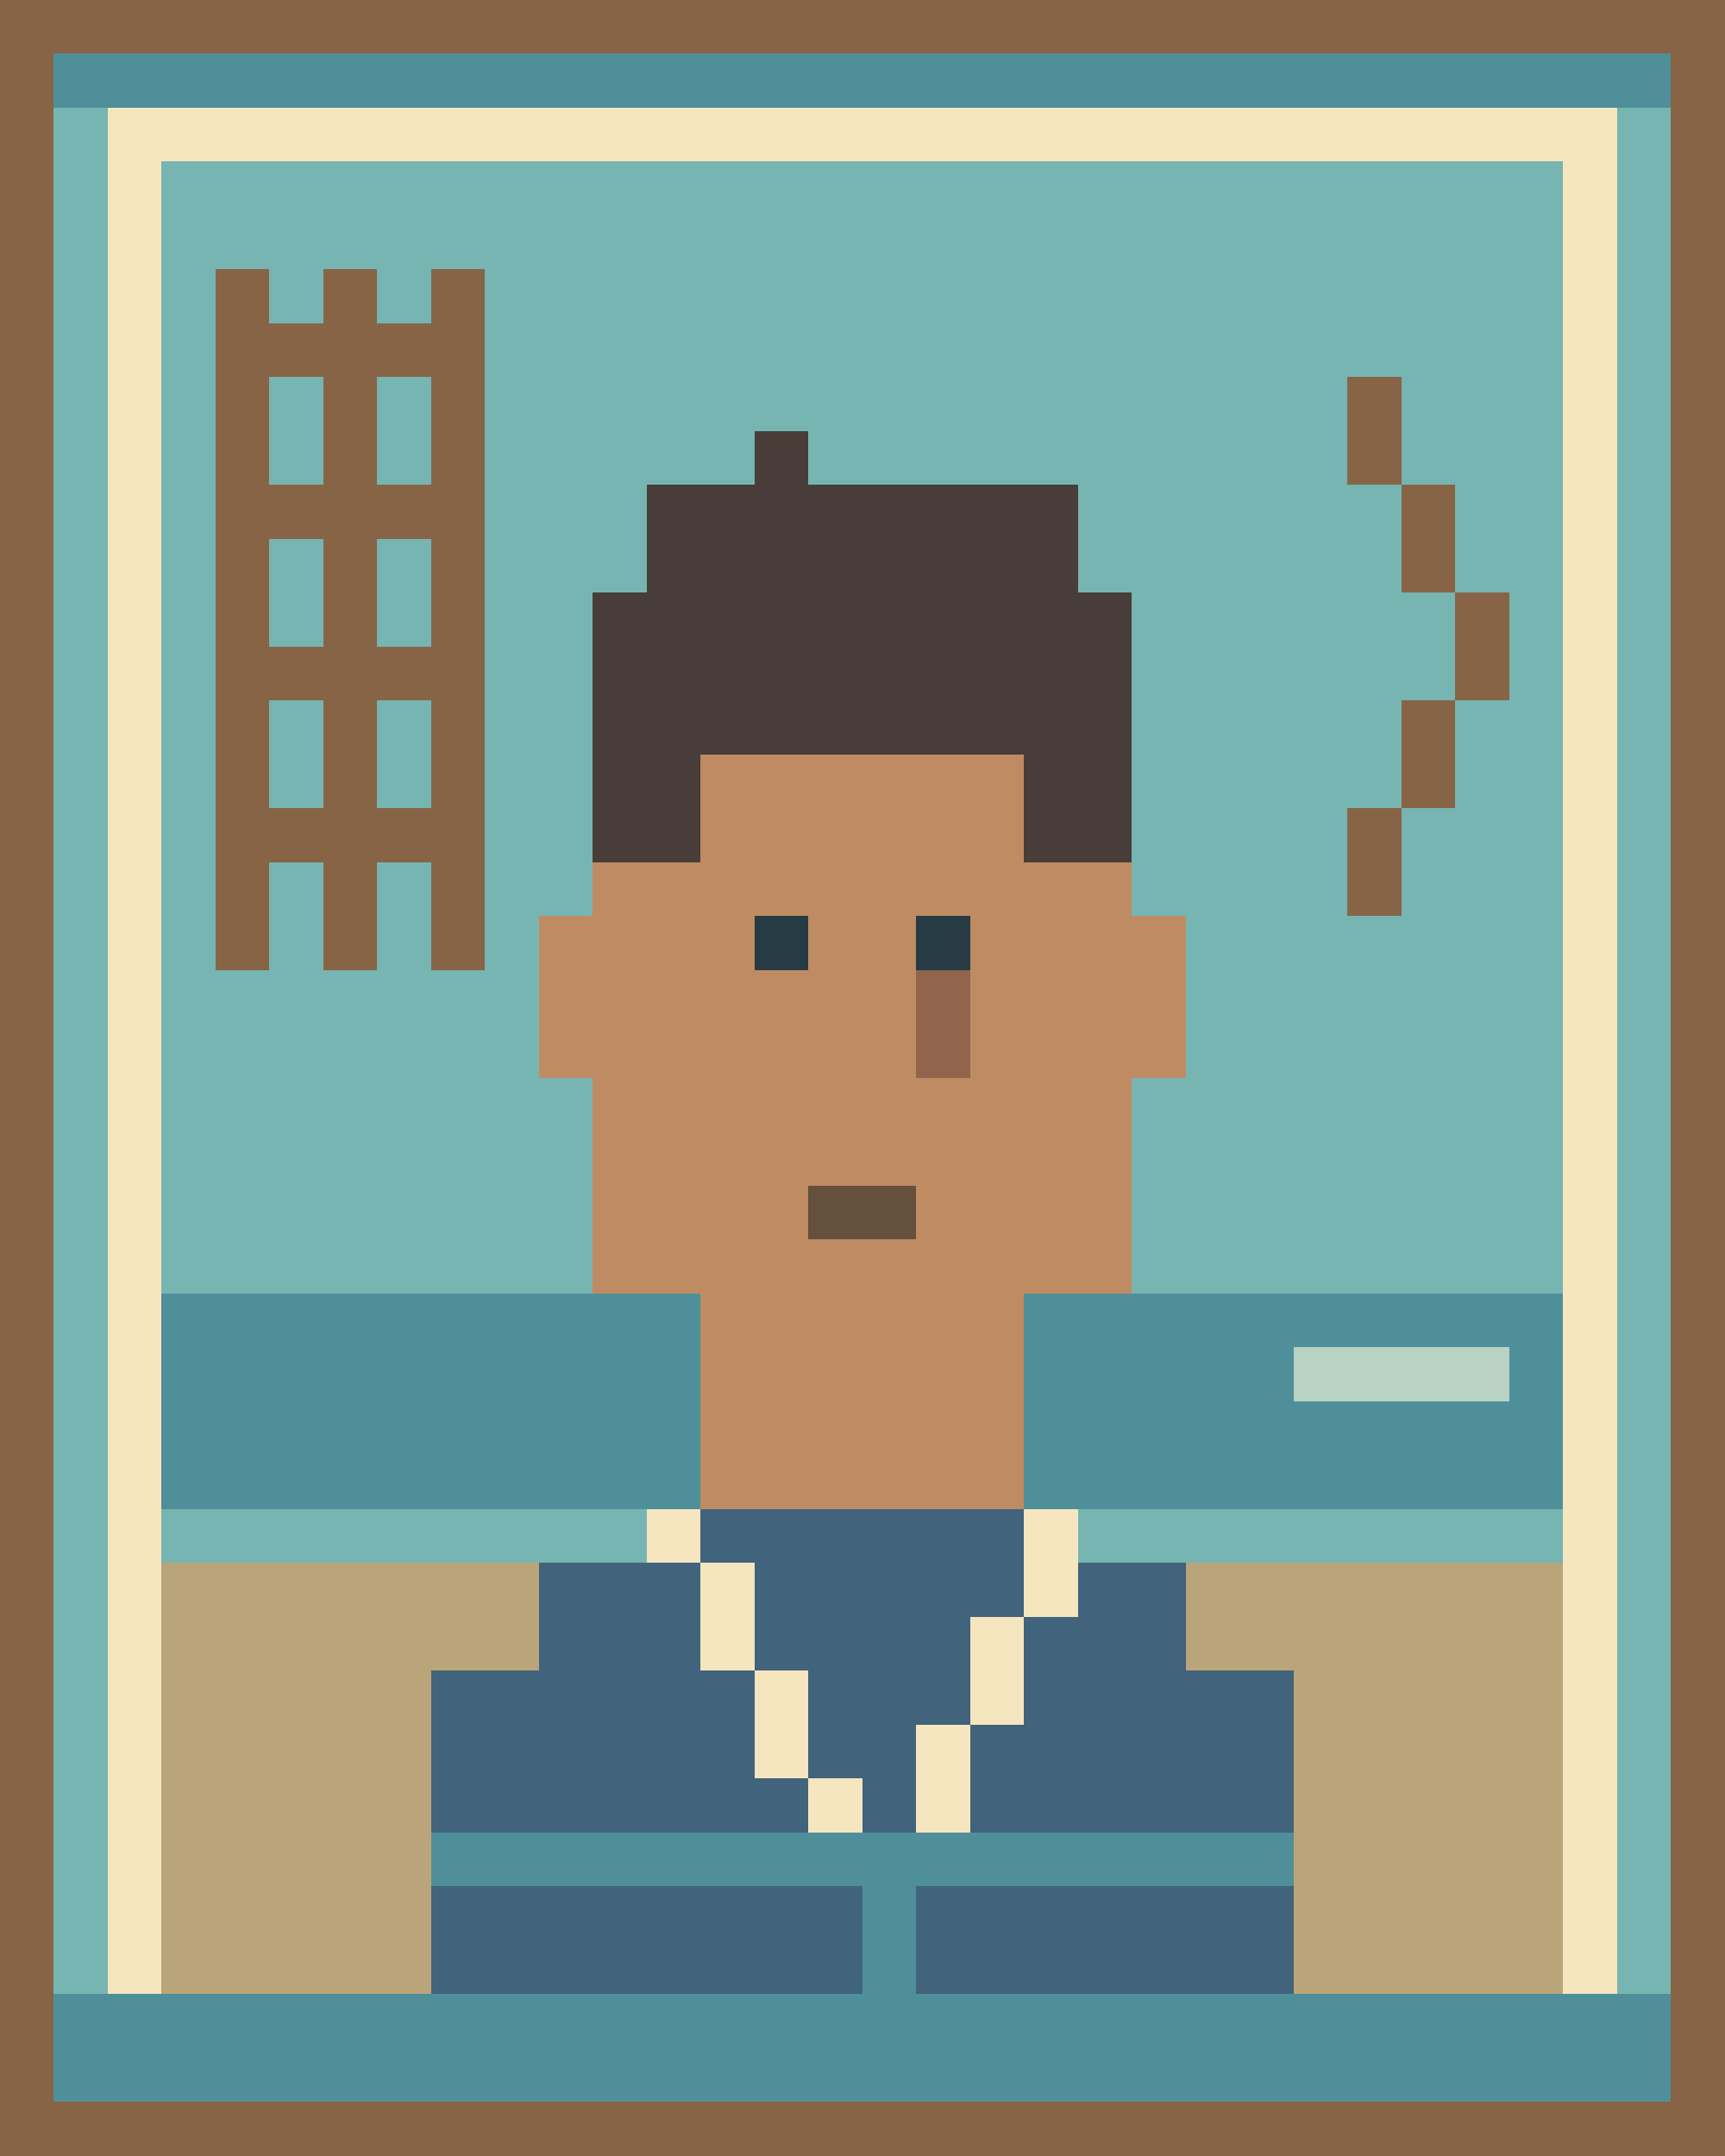
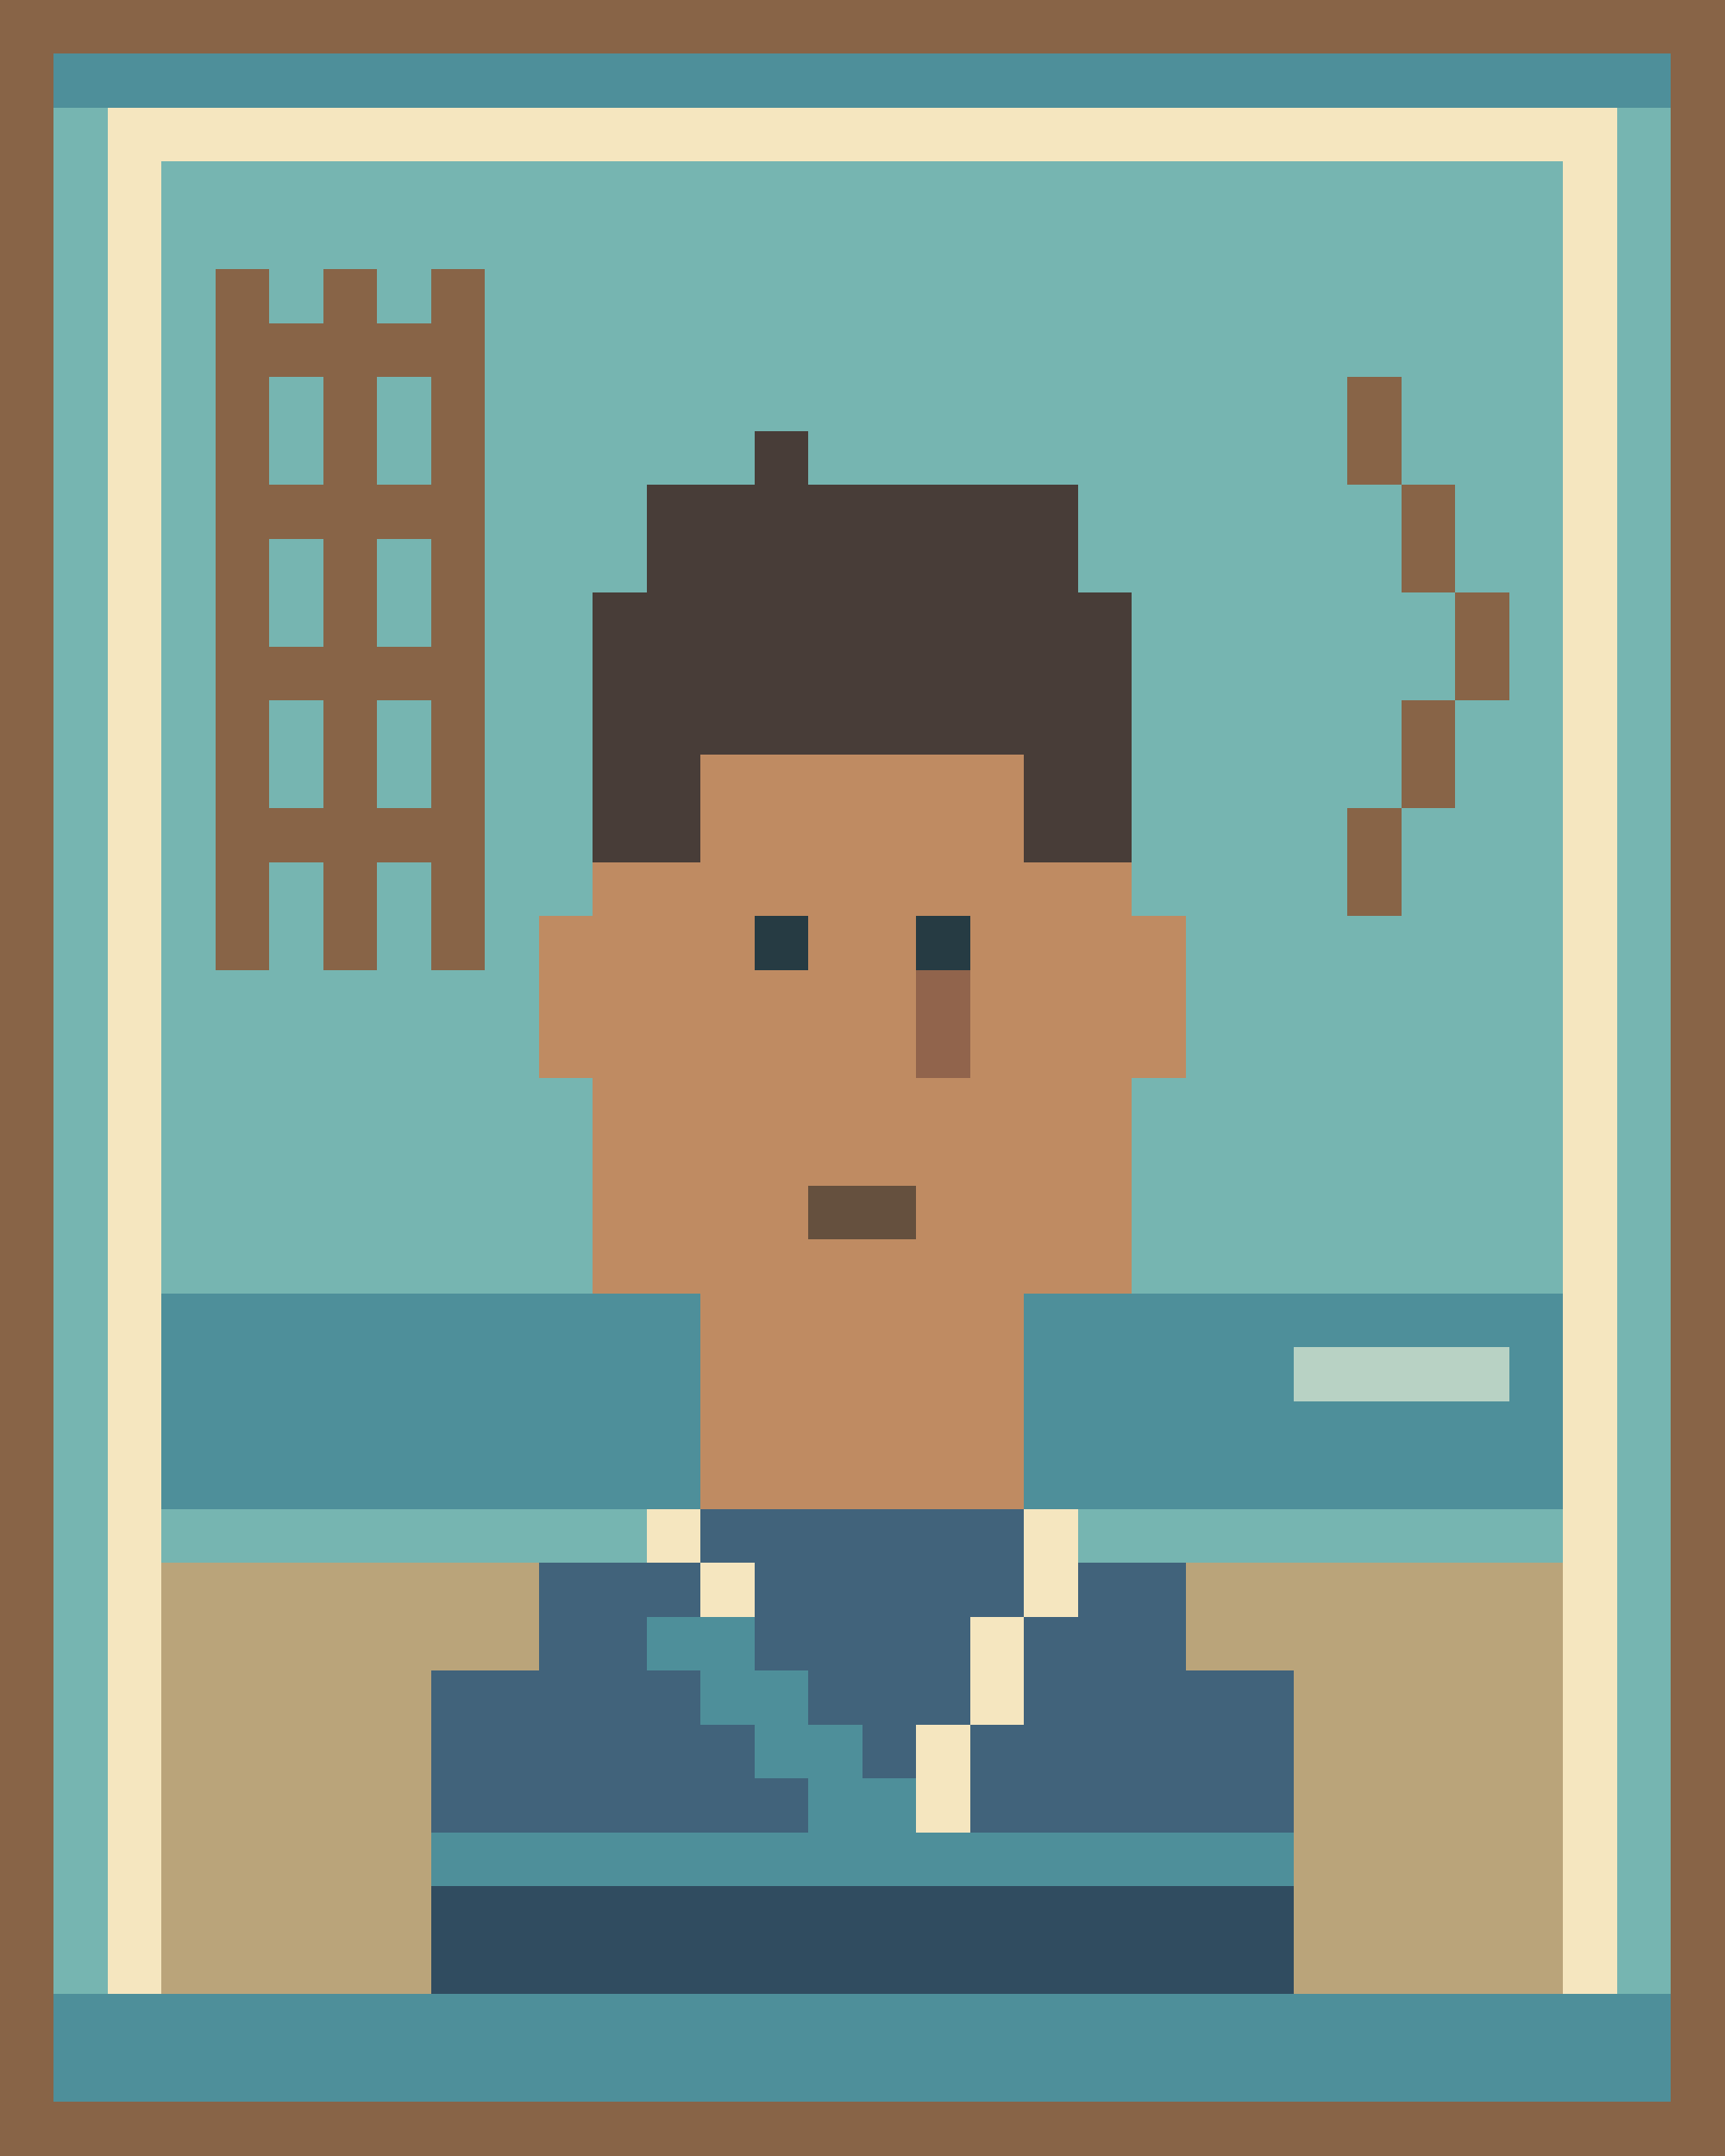
- <svg xmlns="http://www.w3.org/2000/svg" width="32" height="40" viewBox="0 0 32 40" shape-rendering="crispEdges" role="img">
-   <g fill="#263b43">
-     <rect x="14" y="17" width="1" height="1" />
-     <rect x="17" y="17" width="1" height="1" />
-   </g>
-   <g fill="#41637b">
-     <rect x="13" y="28" width="6" height="1" />
-     <rect x="10" y="29" width="3" height="2" />
-     <rect x="14" y="29" width="5" height="1" />
-     <rect x="20" y="29" width="2" height="1" />
-     <rect x="14" y="30" width="4" height="1" />
-     <rect x="19" y="30" width="3" height="1" />
-     <rect x="8" y="31" width="6" height="2" />
-     <rect x="15" y="31" width="3" height="1" />
-     <rect x="19" y="31" width="5" height="1" />
-     <rect x="15" y="32" width="2" height="1" />
-     <rect x="18" y="32" width="6" height="2" />
-     <rect x="8" y="33" width="7" height="1" />
-     <rect x="16" y="33" width="1" height="1" />
-     <rect x="8" y="35" width="8" height="2" />
-     <rect x="17" y="35" width="7" height="2" />
+ <svg xmlns="http://www.w3.org/2000/svg" width="32" height="40" viewBox="0 0 32 40" shape-rendering="crispEdges" role="img" data-origin="fishing-household" data-sex="male" data-avatar-variant="0" data-life-stage="child" data-appearance-key="fishing-household:male:0" data-skin="#bf8b62" data-hair="#483d38" data-hair-style="short-curls" data-facial-hair="none" data-robe="#41637b" data-accent="#4e8f9a">
+   <g fill="#886447">
+     <rect x="0" y="0" width="32" height="1" />
+     <rect x="0" y="1" width="1" height="38" />
+     <rect x="31" y="1" width="1" height="38" />
+     <rect x="4" y="5" width="1" height="1" />
+     <rect x="6" y="5" width="1" height="1" />
+     <rect x="8" y="5" width="1" height="1" />
+     <rect x="4" y="6" width="5" height="1" />
+     <rect x="4" y="7" width="1" height="2" />
+     <rect x="6" y="7" width="1" height="2" />
+     <rect x="8" y="7" width="1" height="2" />
+     <rect x="25" y="7" width="1" height="2" />
+     <rect x="4" y="9" width="5" height="1" />
+     <rect x="26" y="9" width="1" height="2" />
+     <rect x="4" y="10" width="1" height="2" />
+     <rect x="6" y="10" width="1" height="2" />
+     <rect x="8" y="10" width="1" height="2" />
+     <rect x="27" y="11" width="1" height="2" />
+     <rect x="4" y="12" width="5" height="1" />
+     <rect x="4" y="13" width="1" height="2" />
+     <rect x="6" y="13" width="1" height="2" />
+     <rect x="8" y="13" width="1" height="2" />
+     <rect x="26" y="13" width="1" height="2" />
+     <rect x="4" y="15" width="5" height="1" />
+     <rect x="25" y="15" width="1" height="2" />
+     <rect x="4" y="16" width="1" height="2" />
+     <rect x="6" y="16" width="1" height="2" />
+     <rect x="8" y="16" width="1" height="2" />
+     <rect x="0" y="39" width="32" height="1" />
  </g>
  <g fill="#4e8f9a">
    <rect x="1" y="1" width="30" height="1" />
    <rect x="3" y="24" width="10" height="4" />
    <rect x="19" y="24" width="10" height="1" />
    <rect x="19" y="25" width="5" height="1" />
    <rect x="28" y="25" width="1" height="1" />
    <rect x="19" y="26" width="10" height="2" />
+     <rect x="12" y="30" width="2" height="1" />
+     <rect x="13" y="31" width="2" height="1" />
+     <rect x="14" y="32" width="2" height="1" />
+     <rect x="15" y="33" width="2" height="1" />
    <rect x="8" y="34" width="16" height="1" />
-     <rect x="16" y="35" width="1" height="2" />
    <rect x="1" y="37" width="30" height="2" />
  </g>
  <g fill="#76b5b1">
    <rect x="1" y="2" width="1" height="35" />
    <rect x="30" y="2" width="1" height="35" />
    <rect x="3" y="3" width="26" height="2" />
    <rect x="3" y="5" width="1" height="13" />
    <rect x="5" y="5" width="1" height="1" />
    <rect x="7" y="5" width="1" height="1" />
    <rect x="9" y="5" width="20" height="2" />
    <rect x="5" y="7" width="1" height="2" />
    <rect x="7" y="7" width="1" height="2" />
    <rect x="9" y="7" width="16" height="1" />
    <rect x="26" y="7" width="3" height="2" />
    <rect x="9" y="8" width="5" height="1" />
    <rect x="15" y="8" width="10" height="1" />
    <rect x="9" y="9" width="3" height="2" />
    <rect x="20" y="9" width="6" height="2" />
    <rect x="27" y="9" width="2" height="2" />
    <rect x="5" y="10" width="1" height="2" />
    <rect x="7" y="10" width="1" height="2" />
    <rect x="9" y="11" width="2" height="6" />
    <rect x="21" y="11" width="6" height="2" />
    <rect x="28" y="11" width="1" height="2" />
    <rect x="5" y="13" width="1" height="2" />
    <rect x="7" y="13" width="1" height="2" />
    <rect x="21" y="13" width="5" height="2" />
    <rect x="27" y="13" width="2" height="2" />
    <rect x="21" y="15" width="4" height="2" />
    <rect x="26" y="15" width="3" height="2" />
    <rect x="5" y="16" width="1" height="2" />
    <rect x="7" y="16" width="1" height="2" />
    <rect x="9" y="17" width="1" height="1" />
    <rect x="22" y="17" width="7" height="3" />
    <rect x="3" y="18" width="7" height="2" />
    <rect x="3" y="20" width="8" height="4" />
    <rect x="21" y="20" width="8" height="4" />
    <rect x="3" y="28" width="9" height="1" />
    <rect x="20" y="28" width="9" height="1" />
  </g>
-   <g fill="#b8d2c4">
-     <rect x="24" y="25" width="4" height="1" />
-   </g>
  <g fill="#f5e6bf">
    <rect x="2" y="2" width="28" height="1" />
    <rect x="2" y="3" width="1" height="34" />
    <rect x="29" y="3" width="1" height="34" />
    <rect x="12" y="28" width="1" height="1" />
    <rect x="19" y="28" width="1" height="2" />
-     <rect x="13" y="29" width="1" height="2" />
+     <rect x="13" y="29" width="1" height="1" />
    <rect x="18" y="30" width="1" height="2" />
-     <rect x="14" y="31" width="1" height="2" />
    <rect x="17" y="32" width="1" height="2" />
-     <rect x="15" y="33" width="1" height="1" />
  </g>
-   <g fill="#baa47a">
-     <rect x="3" y="29" width="7" height="2" />
-     <rect x="22" y="29" width="7" height="2" />
-     <rect x="3" y="31" width="5" height="6" />
-     <rect x="24" y="31" width="5" height="6" />
-   </g>
-   <g fill="#886447">
-     <rect x="0" y="0" width="32" height="1" />
-     <rect x="0" y="1" width="1" height="38" />
-     <rect x="31" y="1" width="1" height="38" />
-     <rect x="4" y="5" width="1" height="1" />
-     <rect x="6" y="5" width="1" height="1" />
-     <rect x="8" y="5" width="1" height="1" />
-     <rect x="4" y="6" width="5" height="1" />
-     <rect x="4" y="7" width="1" height="2" />
-     <rect x="6" y="7" width="1" height="2" />
-     <rect x="8" y="7" width="1" height="2" />
-     <rect x="25" y="7" width="1" height="2" />
-     <rect x="4" y="9" width="5" height="1" />
-     <rect x="26" y="9" width="1" height="2" />
-     <rect x="4" y="10" width="1" height="2" />
-     <rect x="6" y="10" width="1" height="2" />
-     <rect x="8" y="10" width="1" height="2" />
-     <rect x="27" y="11" width="1" height="2" />
-     <rect x="4" y="12" width="5" height="1" />
-     <rect x="4" y="13" width="1" height="2" />
-     <rect x="6" y="13" width="1" height="2" />
-     <rect x="8" y="13" width="1" height="2" />
-     <rect x="26" y="13" width="1" height="2" />
-     <rect x="4" y="15" width="5" height="1" />
-     <rect x="25" y="15" width="1" height="2" />
-     <rect x="4" y="16" width="1" height="2" />
-     <rect x="6" y="16" width="1" height="2" />
-     <rect x="8" y="16" width="1" height="2" />
-     <rect x="0" y="39" width="32" height="1" />
-   </g>
-   <g fill="#65503e">
-     <rect x="15" y="22" width="2" height="1" />
+   <g fill="#483d38">
+     <rect x="14" y="8" width="1" height="1" />
+     <rect x="12" y="9" width="8" height="2" />
+     <rect x="11" y="11" width="10" height="3" />
+     <rect x="11" y="14" width="2" height="2" />
+     <rect x="19" y="14" width="2" height="2" />
  </g>
  <g fill="#bf8b62">
    <rect x="13" y="14" width="6" height="2" />
    <rect x="11" y="16" width="10" height="1" />
    <rect x="10" y="17" width="4" height="1" />
    <rect x="15" y="17" width="2" height="1" />
    <rect x="18" y="17" width="4" height="3" />
    <rect x="10" y="18" width="7" height="2" />
    <rect x="11" y="20" width="10" height="2" />
    <rect x="11" y="22" width="4" height="1" />
    <rect x="17" y="22" width="4" height="1" />
    <rect x="11" y="23" width="10" height="1" />
    <rect x="13" y="24" width="6" height="4" />
  </g>
+   <g fill="#263b43">
+     <rect x="14" y="17" width="1" height="1" />
+     <rect x="17" y="17" width="1" height="1" />
+   </g>
  <g fill="#91644c">
    <rect x="17" y="18" width="1" height="2" />
  </g>
-   <g fill="#483d38">
-     <rect x="14" y="8" width="1" height="1" />
-     <rect x="12" y="9" width="8" height="2" />
-     <rect x="11" y="11" width="10" height="3" />
-     <rect x="11" y="14" width="2" height="2" />
-     <rect x="19" y="14" width="2" height="2" />
+   <g fill="#65503e">
+     <rect x="15" y="22" width="2" height="1" />
+   </g>
+   <g fill="#b8d2c4">
+     <rect x="24" y="25" width="4" height="1" />
+   </g>
+   <g fill="#41637b">
+     <rect x="13" y="28" width="6" height="1" />
+     <rect x="10" y="29" width="3" height="1" />
+     <rect x="14" y="29" width="5" height="1" />
+     <rect x="20" y="29" width="2" height="1" />
+     <rect x="10" y="30" width="2" height="1" />
+     <rect x="14" y="30" width="4" height="1" />
+     <rect x="19" y="30" width="3" height="1" />
+     <rect x="8" y="31" width="5" height="1" />
+     <rect x="15" y="31" width="3" height="1" />
+     <rect x="19" y="31" width="5" height="1" />
+     <rect x="8" y="32" width="6" height="1" />
+     <rect x="16" y="32" width="1" height="1" />
+     <rect x="18" y="32" width="6" height="2" />
+     <rect x="8" y="33" width="7" height="1" />
+   </g>
+   <g fill="#baa47a">
+     <rect x="3" y="29" width="7" height="2" />
+     <rect x="22" y="29" width="7" height="2" />
+     <rect x="3" y="31" width="5" height="6" />
+     <rect x="24" y="31" width="5" height="6" />
+   </g>
+   <g fill="#304c60">
+     <rect x="8" y="35" width="16" height="2" />
  </g>
</svg>
